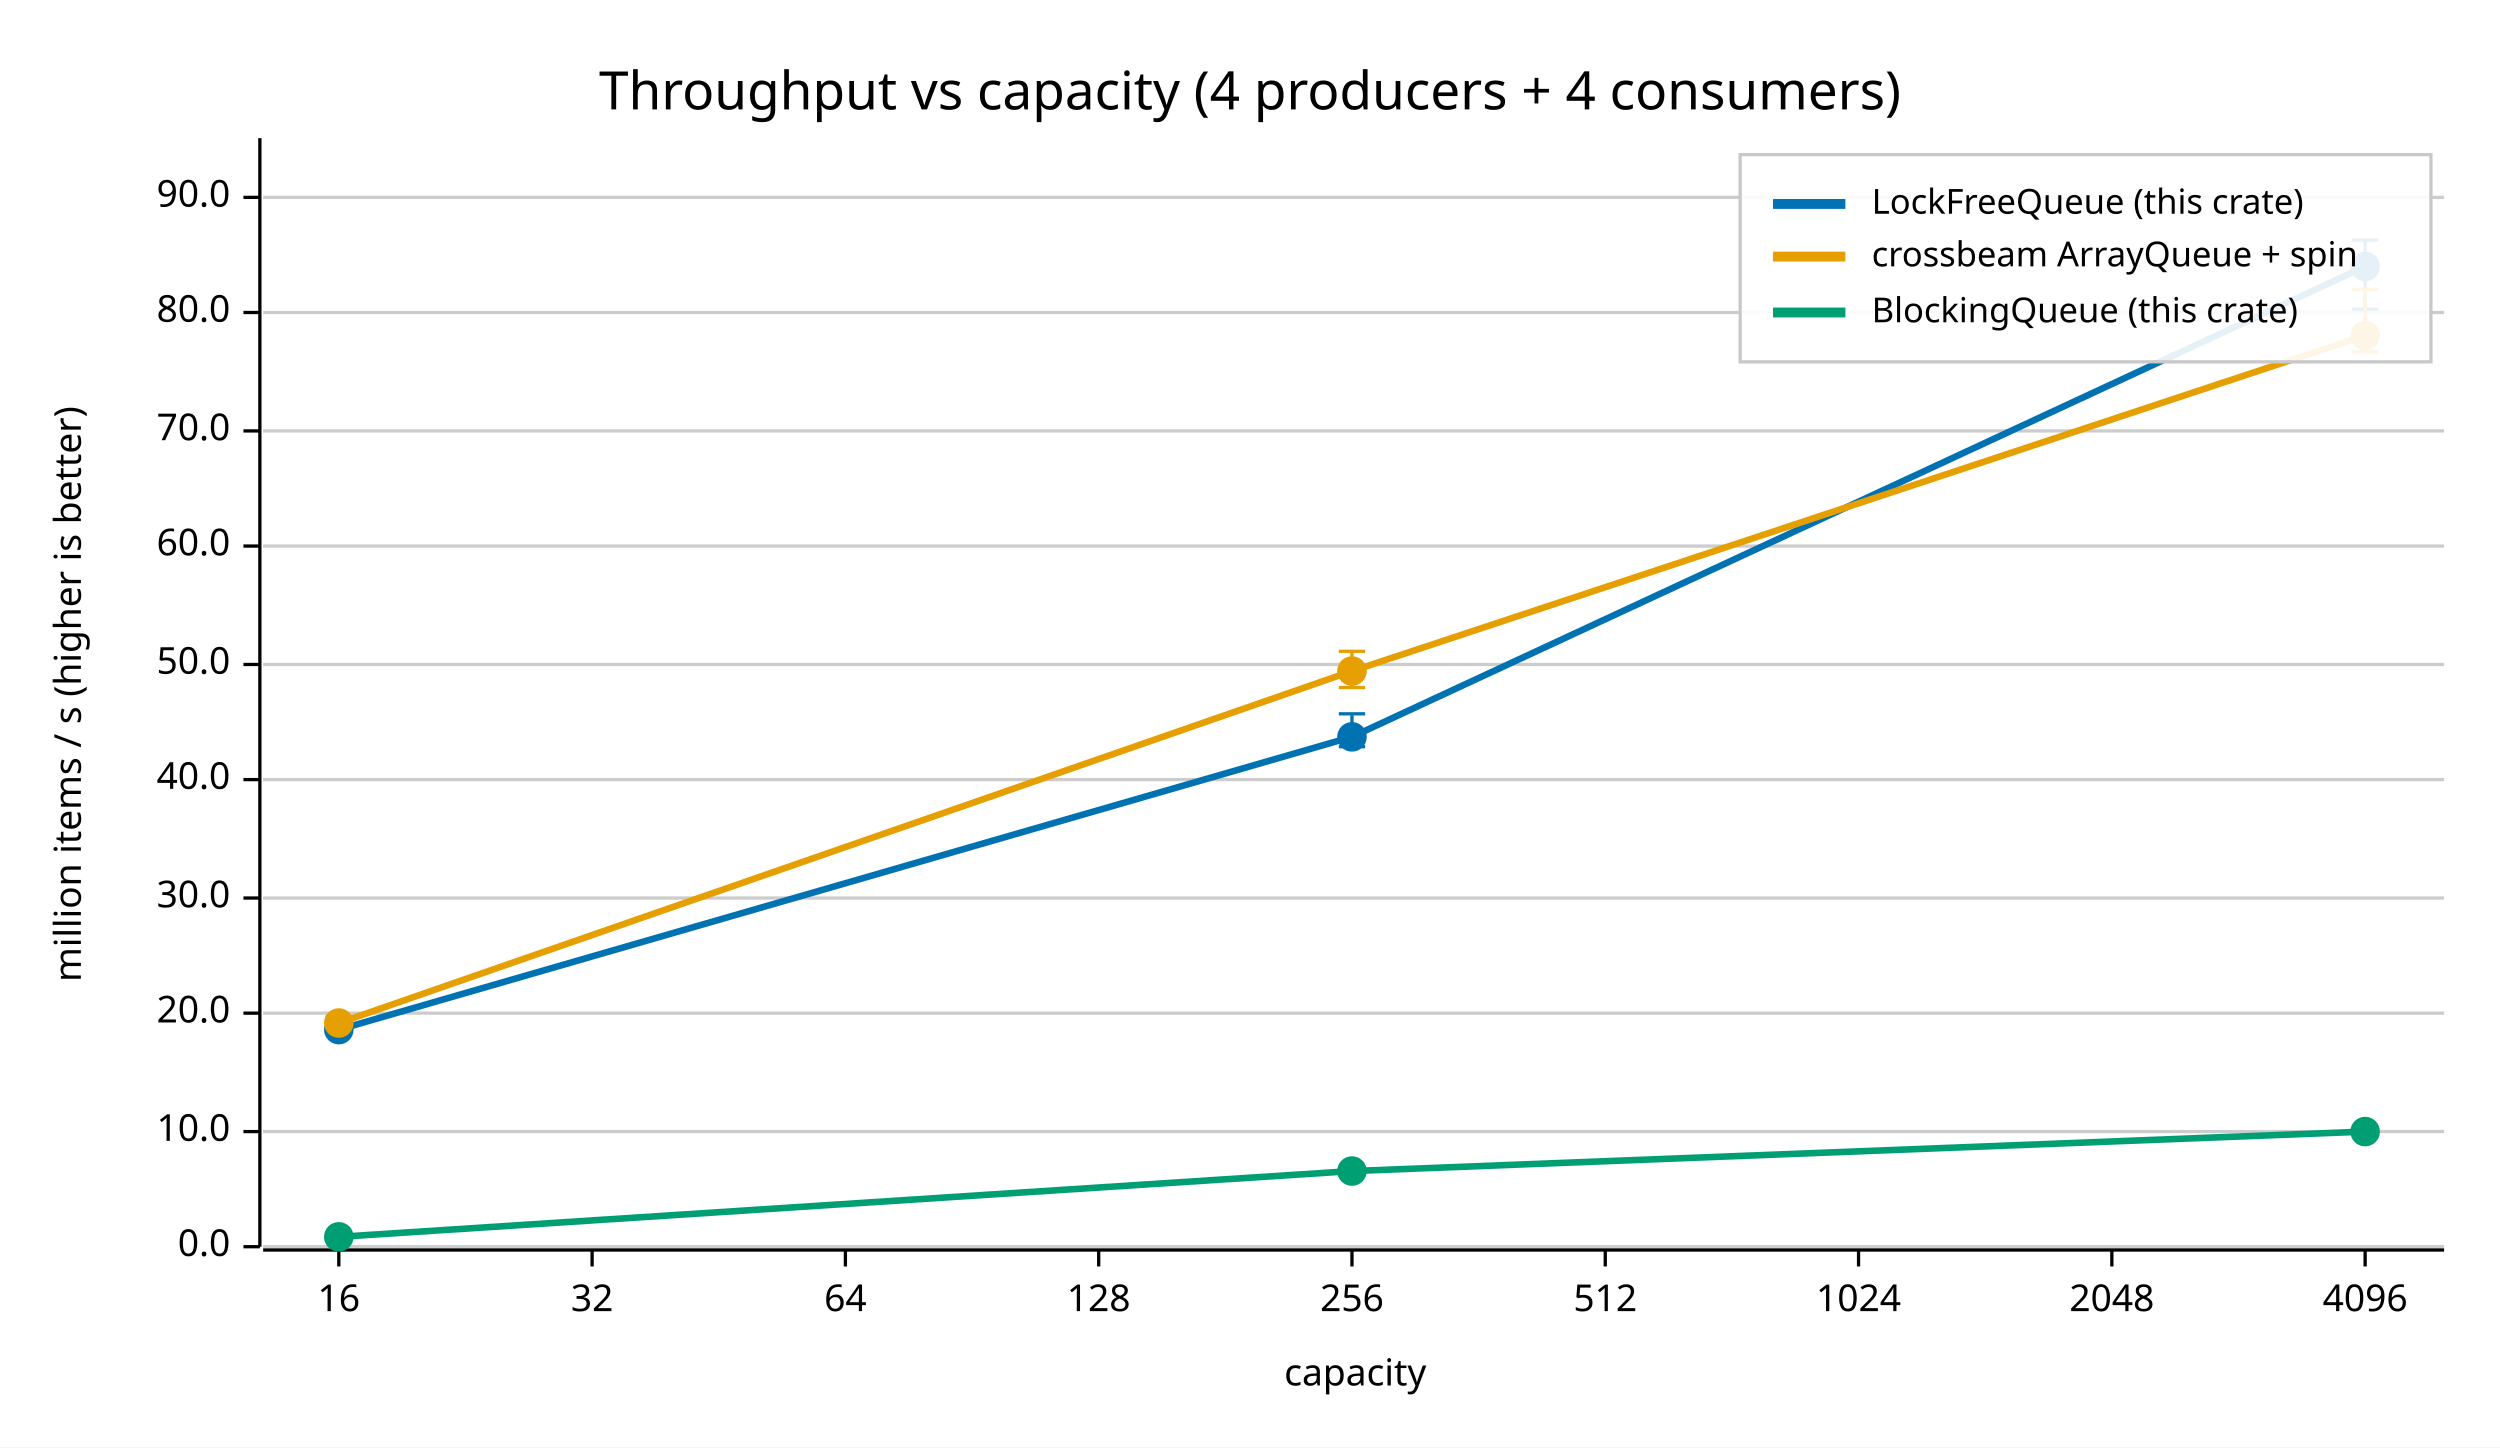
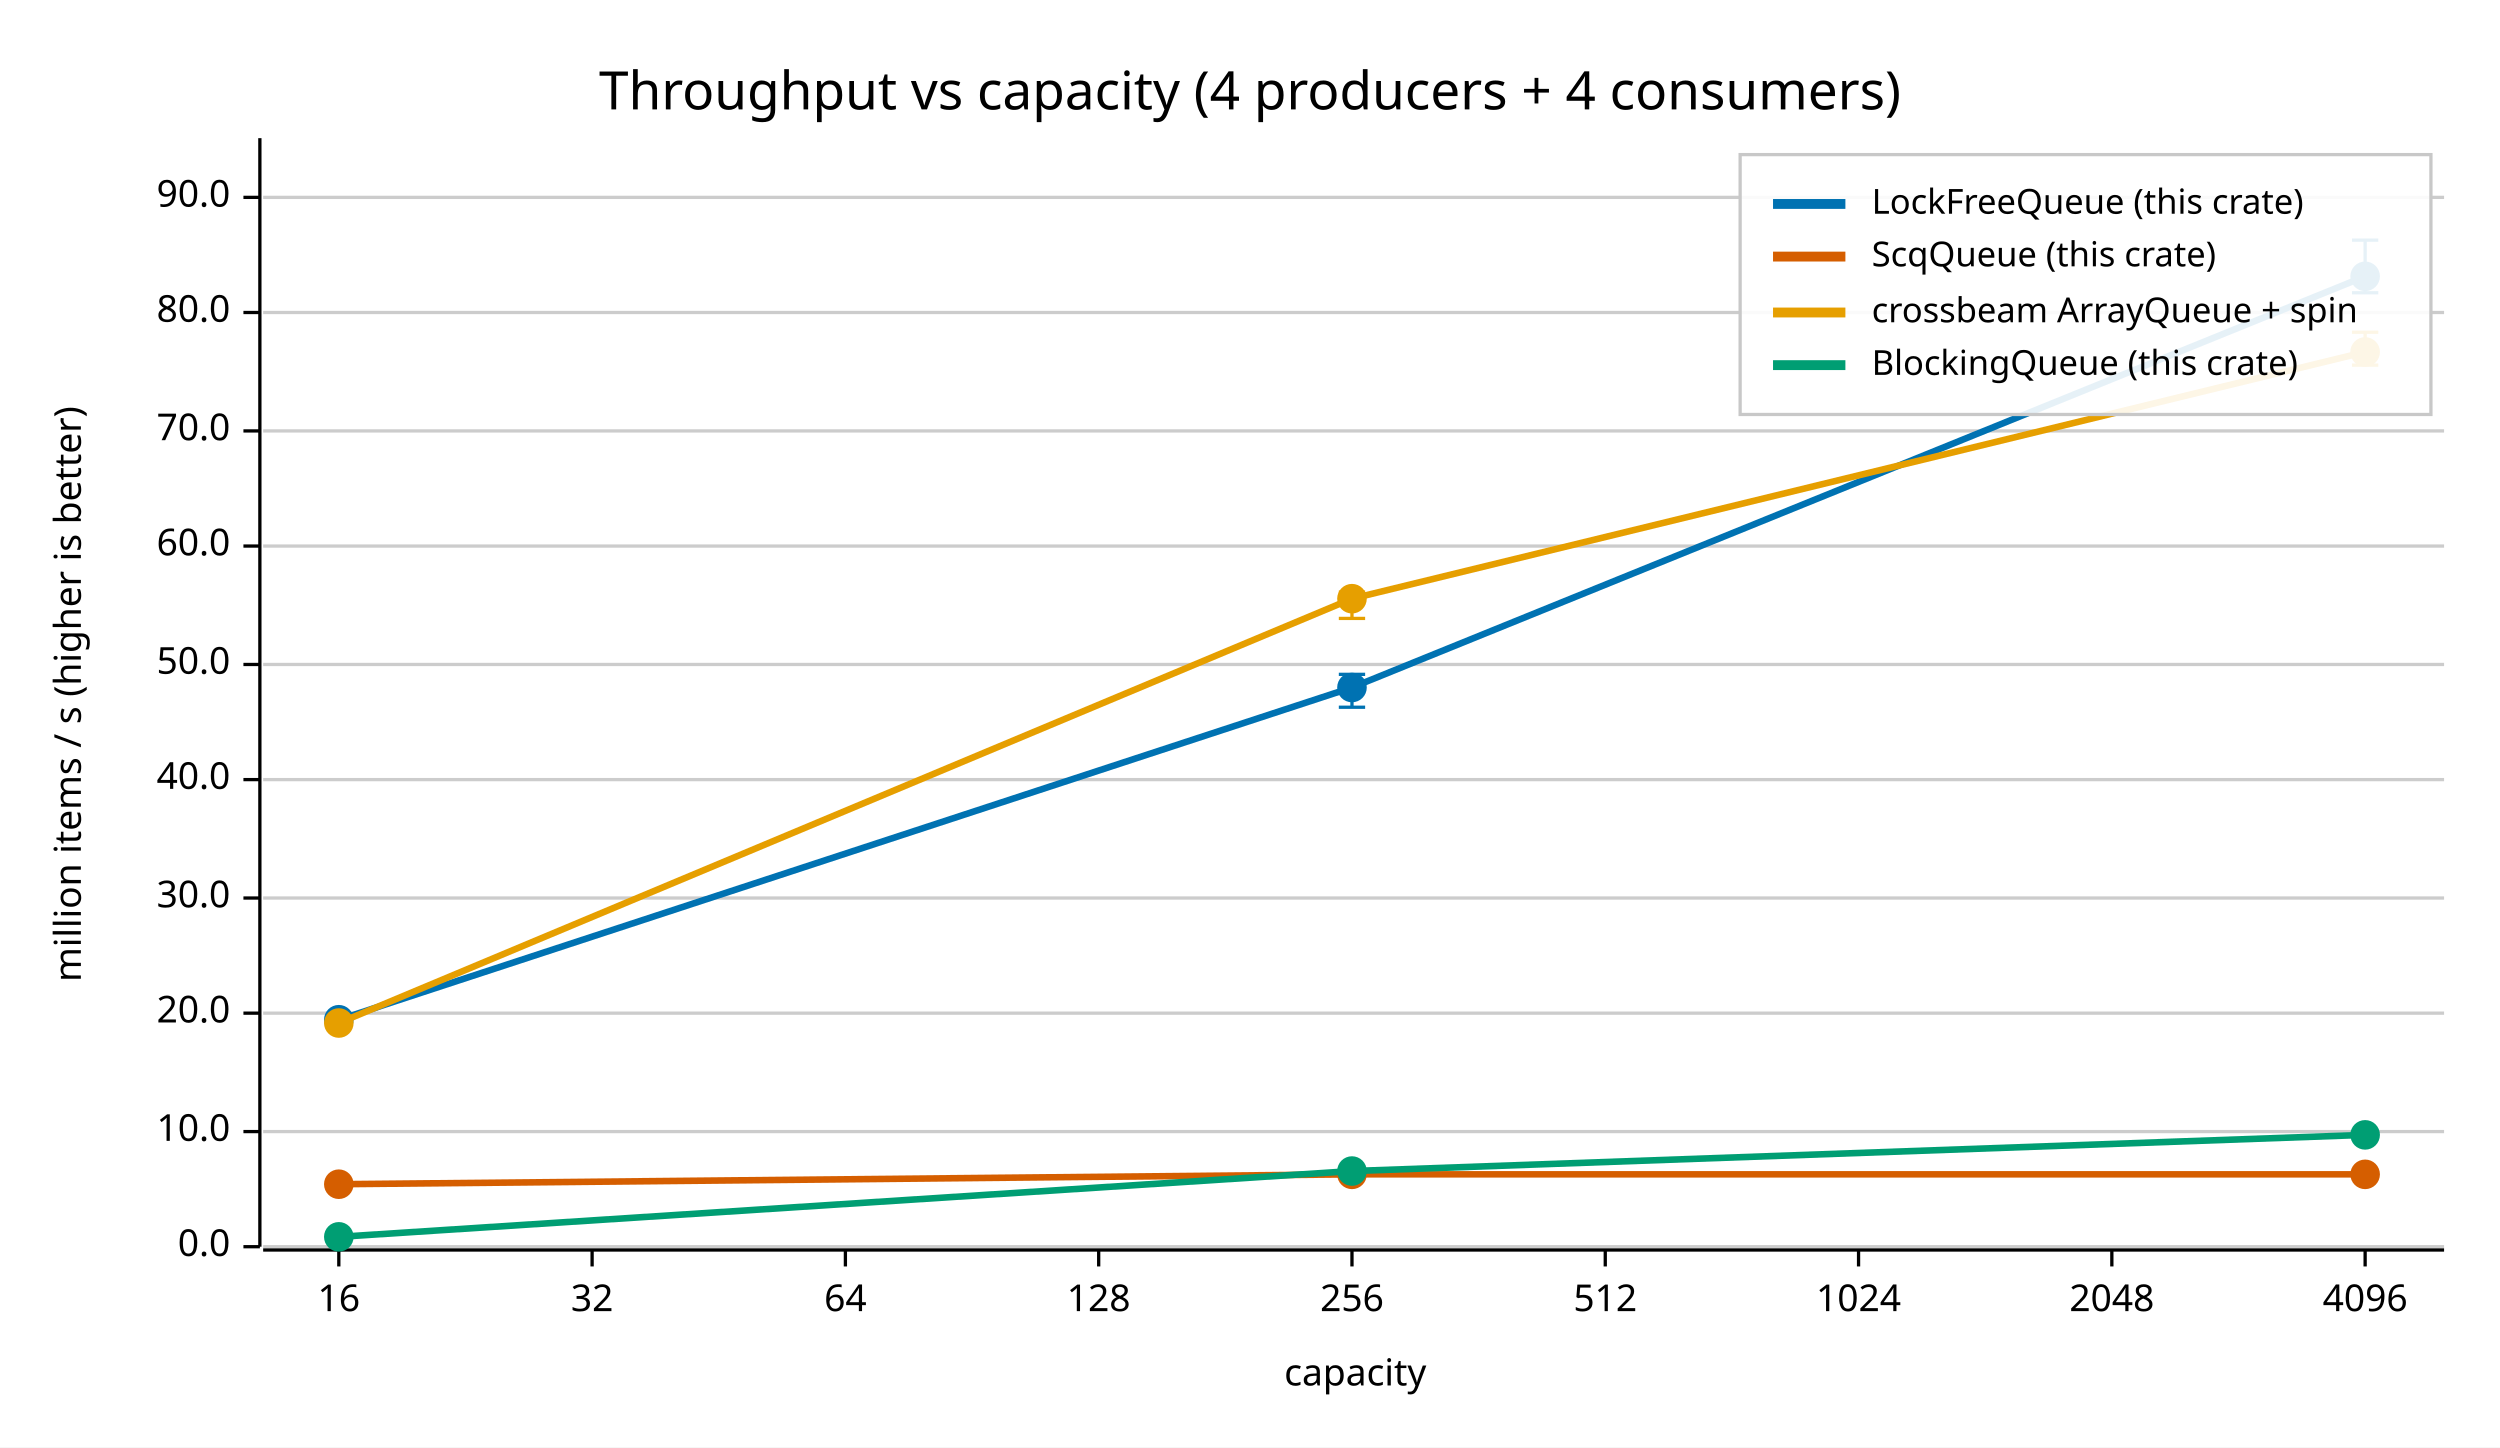
<svg xmlns="http://www.w3.org/2000/svg" width="760" height="440" viewBox="0 0 760 440">
  <rect x="0" y="0" width="760" height="440" opacity="1" fill="#FFFFFF" stroke="none" />
  <text x="380" y="21" dy="0.76em" text-anchor="middle" font-family="sans-serif" font-size="16.129" opacity="1" fill="#000000">
Throughput vs capacity (4 producers + 4 consumers)
</text>
  <line opacity="1" stroke="#FFFFFF" stroke-width="1" x1="80" y1="379" x2="743" y2="379" />
  <line opacity="1" stroke="#FFFFFF" stroke-width="1" x1="80" y1="376" x2="743" y2="376" />
  <line opacity="1" stroke="#FFFFFF" stroke-width="1" x1="80" y1="372" x2="743" y2="372" />
  <line opacity="1" stroke="#FFFFFF" stroke-width="1" x1="80" y1="369" x2="743" y2="369" />
  <line opacity="1" stroke="#FFFFFF" stroke-width="1" x1="80" y1="365" x2="743" y2="365" />
  <line opacity="1" stroke="#FFFFFF" stroke-width="1" x1="80" y1="362" x2="743" y2="362" />
  <line opacity="1" stroke="#FFFFFF" stroke-width="1" x1="80" y1="358" x2="743" y2="358" />
  <line opacity="1" stroke="#FFFFFF" stroke-width="1" x1="80" y1="355" x2="743" y2="355" />
  <line opacity="1" stroke="#FFFFFF" stroke-width="1" x1="80" y1="351" x2="743" y2="351" />
  <line opacity="1" stroke="#FFFFFF" stroke-width="1" x1="80" y1="348" x2="743" y2="348" />
  <line opacity="1" stroke="#FFFFFF" stroke-width="1" x1="80" y1="344" x2="743" y2="344" />
  <line opacity="1" stroke="#FFFFFF" stroke-width="1" x1="80" y1="340" x2="743" y2="340" />
  <line opacity="1" stroke="#FFFFFF" stroke-width="1" x1="80" y1="337" x2="743" y2="337" />
  <line opacity="1" stroke="#FFFFFF" stroke-width="1" x1="80" y1="333" x2="743" y2="333" />
  <line opacity="1" stroke="#FFFFFF" stroke-width="1" x1="80" y1="330" x2="743" y2="330" />
  <line opacity="1" stroke="#FFFFFF" stroke-width="1" x1="80" y1="326" x2="743" y2="326" />
  <line opacity="1" stroke="#FFFFFF" stroke-width="1" x1="80" y1="323" x2="743" y2="323" />
  <line opacity="1" stroke="#FFFFFF" stroke-width="1" x1="80" y1="319" x2="743" y2="319" />
  <line opacity="1" stroke="#FFFFFF" stroke-width="1" x1="80" y1="316" x2="743" y2="316" />
  <line opacity="1" stroke="#FFFFFF" stroke-width="1" x1="80" y1="312" x2="743" y2="312" />
  <line opacity="1" stroke="#FFFFFF" stroke-width="1" x1="80" y1="308" x2="743" y2="308" />
  <line opacity="1" stroke="#FFFFFF" stroke-width="1" x1="80" y1="305" x2="743" y2="305" />
  <line opacity="1" stroke="#FFFFFF" stroke-width="1" x1="80" y1="301" x2="743" y2="301" />
  <line opacity="1" stroke="#FFFFFF" stroke-width="1" x1="80" y1="298" x2="743" y2="298" />
  <line opacity="1" stroke="#FFFFFF" stroke-width="1" x1="80" y1="294" x2="743" y2="294" />
  <line opacity="1" stroke="#FFFFFF" stroke-width="1" x1="80" y1="291" x2="743" y2="291" />
  <line opacity="1" stroke="#FFFFFF" stroke-width="1" x1="80" y1="287" x2="743" y2="287" />
  <line opacity="1" stroke="#FFFFFF" stroke-width="1" x1="80" y1="284" x2="743" y2="284" />
  <line opacity="1" stroke="#FFFFFF" stroke-width="1" x1="80" y1="280" x2="743" y2="280" />
  <line opacity="1" stroke="#FFFFFF" stroke-width="1" x1="80" y1="276" x2="743" y2="276" />
  <line opacity="1" stroke="#FFFFFF" stroke-width="1" x1="80" y1="273" x2="743" y2="273" />
  <line opacity="1" stroke="#FFFFFF" stroke-width="1" x1="80" y1="269" x2="743" y2="269" />
  <line opacity="1" stroke="#FFFFFF" stroke-width="1" x1="80" y1="266" x2="743" y2="266" />
  <line opacity="1" stroke="#FFFFFF" stroke-width="1" x1="80" y1="262" x2="743" y2="262" />
  <line opacity="1" stroke="#FFFFFF" stroke-width="1" x1="80" y1="259" x2="743" y2="259" />
  <line opacity="1" stroke="#FFFFFF" stroke-width="1" x1="80" y1="255" x2="743" y2="255" />
  <line opacity="1" stroke="#FFFFFF" stroke-width="1" x1="80" y1="252" x2="743" y2="252" />
  <line opacity="1" stroke="#FFFFFF" stroke-width="1" x1="80" y1="248" x2="743" y2="248" />
  <line opacity="1" stroke="#FFFFFF" stroke-width="1" x1="80" y1="244" x2="743" y2="244" />
  <line opacity="1" stroke="#FFFFFF" stroke-width="1" x1="80" y1="241" x2="743" y2="241" />
  <line opacity="1" stroke="#FFFFFF" stroke-width="1" x1="80" y1="237" x2="743" y2="237" />
  <line opacity="1" stroke="#FFFFFF" stroke-width="1" x1="80" y1="234" x2="743" y2="234" />
  <line opacity="1" stroke="#FFFFFF" stroke-width="1" x1="80" y1="230" x2="743" y2="230" />
  <line opacity="1" stroke="#FFFFFF" stroke-width="1" x1="80" y1="227" x2="743" y2="227" />
  <line opacity="1" stroke="#FFFFFF" stroke-width="1" x1="80" y1="223" x2="743" y2="223" />
  <line opacity="1" stroke="#FFFFFF" stroke-width="1" x1="80" y1="220" x2="743" y2="220" />
  <line opacity="1" stroke="#FFFFFF" stroke-width="1" x1="80" y1="216" x2="743" y2="216" />
  <line opacity="1" stroke="#FFFFFF" stroke-width="1" x1="80" y1="212" x2="743" y2="212" />
  <line opacity="1" stroke="#FFFFFF" stroke-width="1" x1="80" y1="209" x2="743" y2="209" />
  <line opacity="1" stroke="#FFFFFF" stroke-width="1" x1="80" y1="205" x2="743" y2="205" />
  <line opacity="1" stroke="#FFFFFF" stroke-width="1" x1="80" y1="202" x2="743" y2="202" />
  <line opacity="1" stroke="#FFFFFF" stroke-width="1" x1="80" y1="198" x2="743" y2="198" />
  <line opacity="1" stroke="#FFFFFF" stroke-width="1" x1="80" y1="195" x2="743" y2="195" />
  <line opacity="1" stroke="#FFFFFF" stroke-width="1" x1="80" y1="191" x2="743" y2="191" />
  <line opacity="1" stroke="#FFFFFF" stroke-width="1" x1="80" y1="188" x2="743" y2="188" />
  <line opacity="1" stroke="#FFFFFF" stroke-width="1" x1="80" y1="184" x2="743" y2="184" />
  <line opacity="1" stroke="#FFFFFF" stroke-width="1" x1="80" y1="180" x2="743" y2="180" />
  <line opacity="1" stroke="#FFFFFF" stroke-width="1" x1="80" y1="177" x2="743" y2="177" />
  <line opacity="1" stroke="#FFFFFF" stroke-width="1" x1="80" y1="173" x2="743" y2="173" />
  <line opacity="1" stroke="#FFFFFF" stroke-width="1" x1="80" y1="170" x2="743" y2="170" />
  <line opacity="1" stroke="#FFFFFF" stroke-width="1" x1="80" y1="166" x2="743" y2="166" />
  <line opacity="1" stroke="#FFFFFF" stroke-width="1" x1="80" y1="163" x2="743" y2="163" />
  <line opacity="1" stroke="#FFFFFF" stroke-width="1" x1="80" y1="159" x2="743" y2="159" />
  <line opacity="1" stroke="#FFFFFF" stroke-width="1" x1="80" y1="156" x2="743" y2="156" />
  <line opacity="1" stroke="#FFFFFF" stroke-width="1" x1="80" y1="152" x2="743" y2="152" />
  <line opacity="1" stroke="#FFFFFF" stroke-width="1" x1="80" y1="148" x2="743" y2="148" />
  <line opacity="1" stroke="#FFFFFF" stroke-width="1" x1="80" y1="145" x2="743" y2="145" />
  <line opacity="1" stroke="#FFFFFF" stroke-width="1" x1="80" y1="141" x2="743" y2="141" />
  <line opacity="1" stroke="#FFFFFF" stroke-width="1" x1="80" y1="138" x2="743" y2="138" />
  <line opacity="1" stroke="#FFFFFF" stroke-width="1" x1="80" y1="134" x2="743" y2="134" />
  <line opacity="1" stroke="#FFFFFF" stroke-width="1" x1="80" y1="131" x2="743" y2="131" />
  <line opacity="1" stroke="#FFFFFF" stroke-width="1" x1="80" y1="127" x2="743" y2="127" />
  <line opacity="1" stroke="#FFFFFF" stroke-width="1" x1="80" y1="124" x2="743" y2="124" />
  <line opacity="1" stroke="#FFFFFF" stroke-width="1" x1="80" y1="120" x2="743" y2="120" />
  <line opacity="1" stroke="#FFFFFF" stroke-width="1" x1="80" y1="116" x2="743" y2="116" />
  <line opacity="1" stroke="#FFFFFF" stroke-width="1" x1="80" y1="113" x2="743" y2="113" />
  <line opacity="1" stroke="#FFFFFF" stroke-width="1" x1="80" y1="109" x2="743" y2="109" />
  <line opacity="1" stroke="#FFFFFF" stroke-width="1" x1="80" y1="106" x2="743" y2="106" />
  <line opacity="1" stroke="#FFFFFF" stroke-width="1" x1="80" y1="102" x2="743" y2="102" />
  <line opacity="1" stroke="#FFFFFF" stroke-width="1" x1="80" y1="99" x2="743" y2="99" />
  <line opacity="1" stroke="#FFFFFF" stroke-width="1" x1="80" y1="95" x2="743" y2="95" />
  <line opacity="1" stroke="#FFFFFF" stroke-width="1" x1="80" y1="92" x2="743" y2="92" />
  <line opacity="1" stroke="#FFFFFF" stroke-width="1" x1="80" y1="88" x2="743" y2="88" />
-   <line opacity="1" stroke="#FFFFFF" stroke-width="1" x1="80" y1="85" x2="743" y2="85" />
+   <line opacity="1" stroke="#FFFFFF" stroke-width="1" x1="80" y1="84" x2="743" y2="84" />
  <line opacity="1" stroke="#FFFFFF" stroke-width="1" x1="80" y1="81" x2="743" y2="81" />
  <line opacity="1" stroke="#FFFFFF" stroke-width="1" x1="80" y1="77" x2="743" y2="77" />
  <line opacity="1" stroke="#FFFFFF" stroke-width="1" x1="80" y1="74" x2="743" y2="74" />
  <line opacity="1" stroke="#FFFFFF" stroke-width="1" x1="80" y1="70" x2="743" y2="70" />
  <line opacity="1" stroke="#FFFFFF" stroke-width="1" x1="80" y1="67" x2="743" y2="67" />
  <line opacity="1" stroke="#FFFFFF" stroke-width="1" x1="80" y1="63" x2="743" y2="63" />
  <line opacity="1" stroke="#FFFFFF" stroke-width="1" x1="80" y1="60" x2="743" y2="60" />
  <line opacity="1" stroke="#FFFFFF" stroke-width="1" x1="80" y1="56" x2="743" y2="56" />
-   <line opacity="1" stroke="#FFFFFF" stroke-width="1" x1="80" y1="53" x2="743" y2="53" />
+   <line opacity="1" stroke="#FFFFFF" stroke-width="1" x1="80" y1="52" x2="743" y2="52" />
  <line opacity="1" stroke="#FFFFFF" stroke-width="1" x1="80" y1="49" x2="743" y2="49" />
  <line opacity="1" stroke="#FFFFFF" stroke-width="1" x1="80" y1="45" x2="743" y2="45" />
  <text x="16" y="211" dy="0.76em" text-anchor="middle" font-family="sans-serif" font-size="11.29" opacity="1" fill="#000000" transform="rotate(270, 16, 211)">
million items / s (higher is better)
</text>
  <text x="412" y="424" dy="-0.5ex" text-anchor="middle" font-family="sans-serif" font-size="11.29" opacity="1" fill="#000000">
capacity
</text>
  <line opacity="0.2" stroke="#000000" stroke-width="1" x1="80" y1="379" x2="743" y2="379" />
  <line opacity="0.2" stroke="#000000" stroke-width="1" x1="80" y1="344" x2="743" y2="344" />
  <line opacity="0.2" stroke="#000000" stroke-width="1" x1="80" y1="308" x2="743" y2="308" />
  <line opacity="0.2" stroke="#000000" stroke-width="1" x1="80" y1="273" x2="743" y2="273" />
  <line opacity="0.2" stroke="#000000" stroke-width="1" x1="80" y1="237" x2="743" y2="237" />
  <line opacity="0.2" stroke="#000000" stroke-width="1" x1="80" y1="202" x2="743" y2="202" />
  <line opacity="0.2" stroke="#000000" stroke-width="1" x1="80" y1="166" x2="743" y2="166" />
  <line opacity="0.2" stroke="#000000" stroke-width="1" x1="80" y1="131" x2="743" y2="131" />
  <line opacity="0.2" stroke="#000000" stroke-width="1" x1="80" y1="95" x2="743" y2="95" />
  <line opacity="0.2" stroke="#000000" stroke-width="1" x1="80" y1="60" x2="743" y2="60" />
  <polyline fill="none" opacity="1" stroke="#000000" stroke-width="1" points="79,42 79,379 " />
  <text x="70" y="379" dy="0.5ex" text-anchor="end" font-family="sans-serif" font-size="11.29" opacity="1" fill="#000000">
0.0
</text>
  <polyline fill="none" opacity="1" stroke="#000000" stroke-width="1" points="74,379 79,379 " />
  <text x="70" y="344" dy="0.5ex" text-anchor="end" font-family="sans-serif" font-size="11.29" opacity="1" fill="#000000">
10.0
</text>
  <polyline fill="none" opacity="1" stroke="#000000" stroke-width="1" points="74,344 79,344 " />
  <text x="70" y="308" dy="0.5ex" text-anchor="end" font-family="sans-serif" font-size="11.29" opacity="1" fill="#000000">
20.0
</text>
  <polyline fill="none" opacity="1" stroke="#000000" stroke-width="1" points="74,308 79,308 " />
  <text x="70" y="273" dy="0.5ex" text-anchor="end" font-family="sans-serif" font-size="11.29" opacity="1" fill="#000000">
30.0
</text>
  <polyline fill="none" opacity="1" stroke="#000000" stroke-width="1" points="74,273 79,273 " />
  <text x="70" y="237" dy="0.5ex" text-anchor="end" font-family="sans-serif" font-size="11.29" opacity="1" fill="#000000">
40.0
</text>
  <polyline fill="none" opacity="1" stroke="#000000" stroke-width="1" points="74,237 79,237 " />
  <text x="70" y="202" dy="0.5ex" text-anchor="end" font-family="sans-serif" font-size="11.29" opacity="1" fill="#000000">
50.0
</text>
  <polyline fill="none" opacity="1" stroke="#000000" stroke-width="1" points="74,202 79,202 " />
  <text x="70" y="166" dy="0.5ex" text-anchor="end" font-family="sans-serif" font-size="11.29" opacity="1" fill="#000000">
60.0
</text>
  <polyline fill="none" opacity="1" stroke="#000000" stroke-width="1" points="74,166 79,166 " />
  <text x="70" y="131" dy="0.5ex" text-anchor="end" font-family="sans-serif" font-size="11.29" opacity="1" fill="#000000">
70.0
</text>
  <polyline fill="none" opacity="1" stroke="#000000" stroke-width="1" points="74,131 79,131 " />
  <text x="70" y="95" dy="0.5ex" text-anchor="end" font-family="sans-serif" font-size="11.29" opacity="1" fill="#000000">
80.0
</text>
  <polyline fill="none" opacity="1" stroke="#000000" stroke-width="1" points="74,95 79,95 " />
  <text x="70" y="60" dy="0.5ex" text-anchor="end" font-family="sans-serif" font-size="11.29" opacity="1" fill="#000000">
90.0
</text>
  <polyline fill="none" opacity="1" stroke="#000000" stroke-width="1" points="74,60 79,60 " />
  <polyline fill="none" opacity="1" stroke="#000000" stroke-width="1" points="80,380 743,380 " />
  <text x="103" y="390" dy="0.76em" text-anchor="middle" font-family="sans-serif" font-size="11.29" opacity="1" fill="#000000">
16
</text>
  <polyline fill="none" opacity="1" stroke="#000000" stroke-width="1" points="103,380 103,385 " />
  <text x="180" y="390" dy="0.76em" text-anchor="middle" font-family="sans-serif" font-size="11.29" opacity="1" fill="#000000">
32
</text>
  <polyline fill="none" opacity="1" stroke="#000000" stroke-width="1" points="180,380 180,385 " />
  <text x="257" y="390" dy="0.76em" text-anchor="middle" font-family="sans-serif" font-size="11.29" opacity="1" fill="#000000">
64
</text>
  <polyline fill="none" opacity="1" stroke="#000000" stroke-width="1" points="257,380 257,385 " />
  <text x="334" y="390" dy="0.76em" text-anchor="middle" font-family="sans-serif" font-size="11.29" opacity="1" fill="#000000">
128
</text>
  <polyline fill="none" opacity="1" stroke="#000000" stroke-width="1" points="334,380 334,385 " />
  <text x="411" y="390" dy="0.76em" text-anchor="middle" font-family="sans-serif" font-size="11.29" opacity="1" fill="#000000">
256
</text>
  <polyline fill="none" opacity="1" stroke="#000000" stroke-width="1" points="411,380 411,385 " />
  <text x="488" y="390" dy="0.76em" text-anchor="middle" font-family="sans-serif" font-size="11.29" opacity="1" fill="#000000">
512
</text>
  <polyline fill="none" opacity="1" stroke="#000000" stroke-width="1" points="488,380 488,385 " />
  <text x="565" y="390" dy="0.76em" text-anchor="middle" font-family="sans-serif" font-size="11.29" opacity="1" fill="#000000">
1024
</text>
  <polyline fill="none" opacity="1" stroke="#000000" stroke-width="1" points="565,380 565,385 " />
  <text x="642" y="390" dy="0.76em" text-anchor="middle" font-family="sans-serif" font-size="11.29" opacity="1" fill="#000000">
2048
</text>
  <polyline fill="none" opacity="1" stroke="#000000" stroke-width="1" points="642,380 642,385 " />
  <text x="719" y="390" dy="0.76em" text-anchor="middle" font-family="sans-serif" font-size="11.29" opacity="1" fill="#000000">
4096
</text>
  <polyline fill="none" opacity="1" stroke="#000000" stroke-width="1" points="719,380 719,385 " />
-   <polyline fill="none" opacity="1" stroke="#0072B2" stroke-width="2" points="103,313 411,224 719,81 " />
-   <circle cx="103" cy="313" r="4" opacity="1" fill="#0072B2" stroke="none" stroke-width="1" />
-   <circle cx="411" cy="224" r="4" opacity="1" fill="#0072B2" stroke="none" stroke-width="1" />
-   <circle cx="719" cy="81" r="4" opacity="1" fill="#0072B2" stroke="none" stroke-width="1" />
-   <line opacity="1" stroke="#0072B2" stroke-width="1" x1="99" y1="314" x2="107" y2="314" />
-   <line opacity="1" stroke="#0072B2" stroke-width="1" x1="99" y1="312" x2="107" y2="312" />
-   <line opacity="1" stroke="#0072B2" stroke-width="1" x1="103" y1="314" x2="103" y2="312" />
-   <circle cx="103" cy="313" r="4" opacity="1" fill="none" stroke="#0072B2" stroke-width="1" />
-   <line opacity="1" stroke="#0072B2" stroke-width="1" x1="407" y1="227" x2="415" y2="227" />
-   <line opacity="1" stroke="#0072B2" stroke-width="1" x1="407" y1="217" x2="415" y2="217" />
-   <line opacity="1" stroke="#0072B2" stroke-width="1" x1="411" y1="227" x2="411" y2="217" />
-   <circle cx="411" cy="224" r="4" opacity="1" fill="none" stroke="#0072B2" stroke-width="1" />
-   <line opacity="1" stroke="#0072B2" stroke-width="1" x1="715" y1="94" x2="723" y2="94" />
+   <polyline fill="none" opacity="1" stroke="#0072B2" stroke-width="2" points="103,310 411,209 719,84 " />
+   <circle cx="103" cy="310" r="4" opacity="1" fill="#0072B2" stroke="none" stroke-width="1" />
+   <circle cx="411" cy="209" r="4" opacity="1" fill="#0072B2" stroke="none" stroke-width="1" />
+   <circle cx="719" cy="84" r="4" opacity="1" fill="#0072B2" stroke="none" stroke-width="1" />
+   <line opacity="1" stroke="#0072B2" stroke-width="1" x1="99" y1="311" x2="107" y2="311" />
+   <line opacity="1" stroke="#0072B2" stroke-width="1" x1="99" y1="309" x2="107" y2="309" />
+   <line opacity="1" stroke="#0072B2" stroke-width="1" x1="103" y1="311" x2="103" y2="309" />
+   <circle cx="103" cy="310" r="4" opacity="1" fill="none" stroke="#0072B2" stroke-width="1" />
+   <line opacity="1" stroke="#0072B2" stroke-width="1" x1="407" y1="215" x2="415" y2="215" />
+   <line opacity="1" stroke="#0072B2" stroke-width="1" x1="407" y1="205" x2="415" y2="205" />
+   <line opacity="1" stroke="#0072B2" stroke-width="1" x1="411" y1="215" x2="411" y2="205" />
+   <circle cx="411" cy="209" r="4" opacity="1" fill="none" stroke="#0072B2" stroke-width="1" />
+   <line opacity="1" stroke="#0072B2" stroke-width="1" x1="715" y1="89" x2="723" y2="89" />
  <line opacity="1" stroke="#0072B2" stroke-width="1" x1="715" y1="73" x2="723" y2="73" />
-   <line opacity="1" stroke="#0072B2" stroke-width="1" x1="719" y1="94" x2="719" y2="73" />
-   <circle cx="719" cy="81" r="4" opacity="1" fill="none" stroke="#0072B2" stroke-width="1" />
-   <polyline fill="none" opacity="1" stroke="#E69F00" stroke-width="2" points="103,311 411,204 719,102 " />
+   <line opacity="1" stroke="#0072B2" stroke-width="1" x1="719" y1="89" x2="719" y2="73" />
+   <circle cx="719" cy="84" r="4" opacity="1" fill="none" stroke="#0072B2" stroke-width="1" />
+   <polyline fill="none" opacity="1" stroke="#D55E00" stroke-width="2" points="103,360 411,357 719,357 " />
+   <circle cx="103" cy="360" r="4" opacity="1" fill="#D55E00" stroke="none" stroke-width="1" />
+   <circle cx="411" cy="357" r="4" opacity="1" fill="#D55E00" stroke="none" stroke-width="1" />
+   <circle cx="719" cy="357" r="4" opacity="1" fill="#D55E00" stroke="none" stroke-width="1" />
+   <line opacity="1" stroke="#D55E00" stroke-width="1" x1="99" y1="360" x2="107" y2="360" />
+   <line opacity="1" stroke="#D55E00" stroke-width="1" x1="99" y1="359" x2="107" y2="359" />
+   <line opacity="1" stroke="#D55E00" stroke-width="1" x1="103" y1="360" x2="103" y2="359" />
+   <circle cx="103" cy="360" r="4" opacity="1" fill="none" stroke="#D55E00" stroke-width="1" />
+   <line opacity="1" stroke="#D55E00" stroke-width="1" x1="407" y1="357" x2="415" y2="357" />
+   <line opacity="1" stroke="#D55E00" stroke-width="1" x1="407" y1="357" x2="415" y2="357" />
+   <line opacity="1" stroke="#D55E00" stroke-width="1" x1="411" y1="357" x2="411" y2="357" />
+   <circle cx="411" cy="357" r="4" opacity="1" fill="none" stroke="#D55E00" stroke-width="1" />
+   <line opacity="1" stroke="#D55E00" stroke-width="1" x1="715" y1="358" x2="723" y2="358" />
+   <line opacity="1" stroke="#D55E00" stroke-width="1" x1="715" y1="357" x2="723" y2="357" />
+   <line opacity="1" stroke="#D55E00" stroke-width="1" x1="719" y1="358" x2="719" y2="357" />
+   <circle cx="719" cy="357" r="4" opacity="1" fill="none" stroke="#D55E00" stroke-width="1" />
+   <polyline fill="none" opacity="1" stroke="#E69F00" stroke-width="2" points="103,311 411,182 719,107 " />
  <circle cx="103" cy="311" r="4" opacity="1" fill="#E69F00" stroke="none" stroke-width="1" />
-   <circle cx="411" cy="204" r="4" opacity="1" fill="#E69F00" stroke="none" stroke-width="1" />
-   <circle cx="719" cy="102" r="4" opacity="1" fill="#E69F00" stroke="none" stroke-width="1" />
+   <circle cx="411" cy="182" r="4" opacity="1" fill="#E69F00" stroke="none" stroke-width="1" />
+   <circle cx="719" cy="107" r="4" opacity="1" fill="#E69F00" stroke="none" stroke-width="1" />
  <line opacity="1" stroke="#E69F00" stroke-width="1" x1="99" y1="312" x2="107" y2="312" />
-   <line opacity="1" stroke="#E69F00" stroke-width="1" x1="99" y1="309" x2="107" y2="309" />
-   <line opacity="1" stroke="#E69F00" stroke-width="1" x1="103" y1="312" x2="103" y2="309" />
+   <line opacity="1" stroke="#E69F00" stroke-width="1" x1="99" y1="310" x2="107" y2="310" />
+   <line opacity="1" stroke="#E69F00" stroke-width="1" x1="103" y1="312" x2="103" y2="310" />
  <circle cx="103" cy="311" r="4" opacity="1" fill="none" stroke="#E69F00" stroke-width="1" />
-   <line opacity="1" stroke="#E69F00" stroke-width="1" x1="407" y1="209" x2="415" y2="209" />
-   <line opacity="1" stroke="#E69F00" stroke-width="1" x1="407" y1="198" x2="415" y2="198" />
-   <line opacity="1" stroke="#E69F00" stroke-width="1" x1="411" y1="209" x2="411" y2="198" />
-   <circle cx="411" cy="204" r="4" opacity="1" fill="none" stroke="#E69F00" stroke-width="1" />
-   <line opacity="1" stroke="#E69F00" stroke-width="1" x1="715" y1="107" x2="723" y2="107" />
-   <line opacity="1" stroke="#E69F00" stroke-width="1" x1="715" y1="88" x2="723" y2="88" />
-   <line opacity="1" stroke="#E69F00" stroke-width="1" x1="719" y1="107" x2="719" y2="88" />
-   <circle cx="719" cy="102" r="4" opacity="1" fill="none" stroke="#E69F00" stroke-width="1" />
-   <polyline fill="none" opacity="1" stroke="#009E73" stroke-width="2" points="103,376 411,356 719,344 " />
+   <line opacity="1" stroke="#E69F00" stroke-width="1" x1="407" y1="188" x2="415" y2="188" />
+   <line opacity="1" stroke="#E69F00" stroke-width="1" x1="407" y1="180" x2="415" y2="180" />
+   <line opacity="1" stroke="#E69F00" stroke-width="1" x1="411" y1="188" x2="411" y2="180" />
+   <circle cx="411" cy="182" r="4" opacity="1" fill="none" stroke="#E69F00" stroke-width="1" />
+   <line opacity="1" stroke="#E69F00" stroke-width="1" x1="715" y1="111" x2="723" y2="111" />
+   <line opacity="1" stroke="#E69F00" stroke-width="1" x1="715" y1="101" x2="723" y2="101" />
+   <line opacity="1" stroke="#E69F00" stroke-width="1" x1="719" y1="111" x2="719" y2="101" />
+   <circle cx="719" cy="107" r="4" opacity="1" fill="none" stroke="#E69F00" stroke-width="1" />
+   <polyline fill="none" opacity="1" stroke="#009E73" stroke-width="2" points="103,376 411,356 719,345 " />
  <circle cx="103" cy="376" r="4" opacity="1" fill="#009E73" stroke="none" stroke-width="1" />
  <circle cx="411" cy="356" r="4" opacity="1" fill="#009E73" stroke="none" stroke-width="1" />
-   <circle cx="719" cy="344" r="4" opacity="1" fill="#009E73" stroke="none" stroke-width="1" />
+   <circle cx="719" cy="345" r="4" opacity="1" fill="#009E73" stroke="none" stroke-width="1" />
  <line opacity="1" stroke="#009E73" stroke-width="1" x1="99" y1="376" x2="107" y2="376" />
  <line opacity="1" stroke="#009E73" stroke-width="1" x1="99" y1="376" x2="107" y2="376" />
  <line opacity="1" stroke="#009E73" stroke-width="1" x1="103" y1="376" x2="103" y2="376" />
  <circle cx="103" cy="376" r="4" opacity="1" fill="none" stroke="#009E73" stroke-width="1" />
  <line opacity="1" stroke="#009E73" stroke-width="1" x1="407" y1="356" x2="415" y2="356" />
  <line opacity="1" stroke="#009E73" stroke-width="1" x1="407" y1="356" x2="415" y2="356" />
  <line opacity="1" stroke="#009E73" stroke-width="1" x1="411" y1="356" x2="411" y2="356" />
  <circle cx="411" cy="356" r="4" opacity="1" fill="none" stroke="#009E73" stroke-width="1" />
-   <line opacity="1" stroke="#009E73" stroke-width="1" x1="715" y1="344" x2="723" y2="344" />
-   <line opacity="1" stroke="#009E73" stroke-width="1" x1="715" y1="344" x2="723" y2="344" />
-   <line opacity="1" stroke="#009E73" stroke-width="1" x1="719" y1="344" x2="719" y2="344" />
-   <circle cx="719" cy="344" r="4" opacity="1" fill="none" stroke="#009E73" stroke-width="1" />
-   <rect x="529" y="47" width="210" height="63" opacity="0.9" fill="#FFFFFF" stroke="none" />
-   <rect x="529" y="47" width="210" height="63" opacity="1" fill="none" stroke="#C8C8C8" />
+   <line opacity="1" stroke="#009E73" stroke-width="1" x1="715" y1="346" x2="723" y2="346" />
+   <line opacity="1" stroke="#009E73" stroke-width="1" x1="715" y1="345" x2="723" y2="345" />
+   <line opacity="1" stroke="#009E73" stroke-width="1" x1="719" y1="346" x2="719" y2="345" />
+   <circle cx="719" cy="345" r="4" opacity="1" fill="none" stroke="#009E73" stroke-width="1" />
+   <rect x="529" y="47" width="210" height="79" opacity="0.9" fill="#FFFFFF" stroke="none" />
+   <rect x="529" y="47" width="210" height="79" opacity="1" fill="none" stroke="#C8C8C8" />
  <text x="569" y="57" dy="0.76em" text-anchor="start" font-family="sans-serif" font-size="10.484" opacity="1" fill="#000000">
LockFreeQueue (this crate)
</text>
  <text x="569" y="73" dy="0.76em" text-anchor="start" font-family="sans-serif" font-size="10.484" opacity="1" fill="#000000">
+ ScqQueue (this crate)
+ </text>
+   <text x="569" y="90" dy="0.76em" text-anchor="start" font-family="sans-serif" font-size="10.484" opacity="1" fill="#000000">
crossbeam ArrayQueue + spin
</text>
-   <text x="569" y="90" dy="0.76em" text-anchor="start" font-family="sans-serif" font-size="10.484" opacity="1" fill="#000000">
+   <text x="569" y="106" dy="0.76em" text-anchor="start" font-family="sans-serif" font-size="10.484" opacity="1" fill="#000000">
BlockingQueue (this crate)
</text>
  <polyline fill="none" opacity="1" stroke="#0072B2" stroke-width="3" points="539,62 561,62 " />
-   <polyline fill="none" opacity="1" stroke="#E69F00" stroke-width="3" points="539,78 561,78 " />
-   <polyline fill="none" opacity="1" stroke="#009E73" stroke-width="3" points="539,95 561,95 " />
+   <polyline fill="none" opacity="1" stroke="#D55E00" stroke-width="3" points="539,78 561,78 " />
+   <polyline fill="none" opacity="1" stroke="#E69F00" stroke-width="3" points="539,95 561,95 " />
+   <polyline fill="none" opacity="1" stroke="#009E73" stroke-width="3" points="539,111 561,111 " />
</svg>
